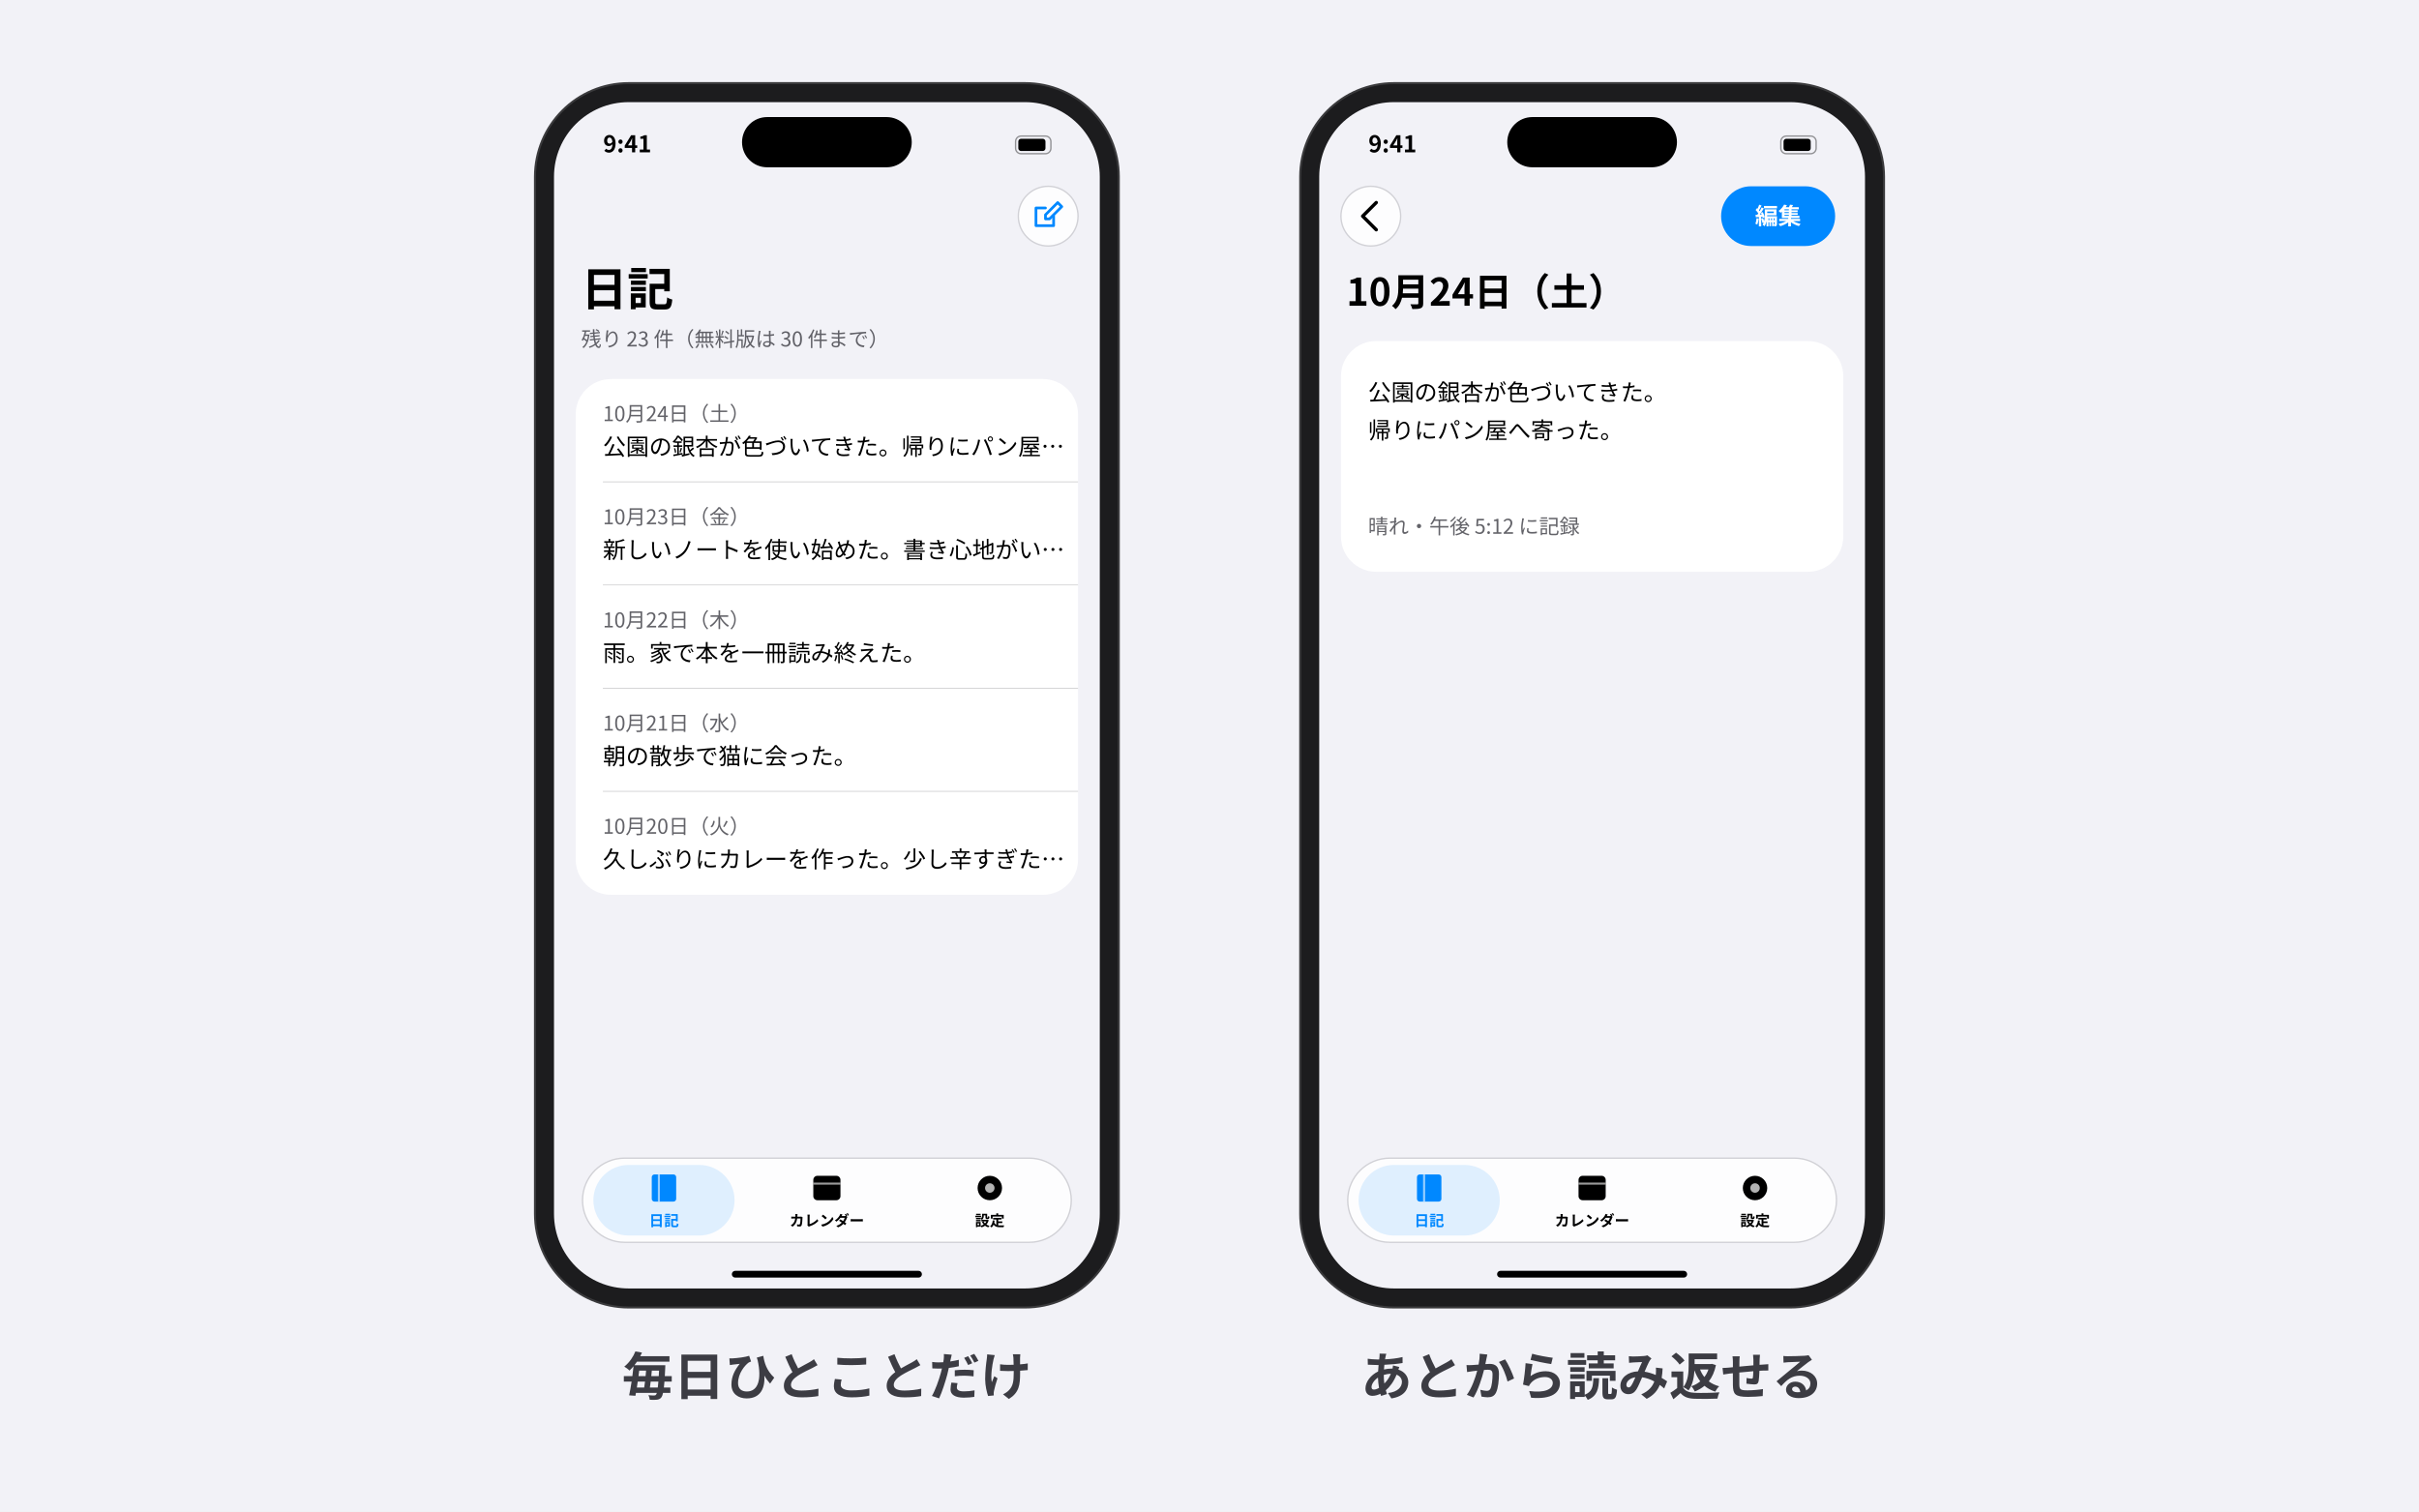
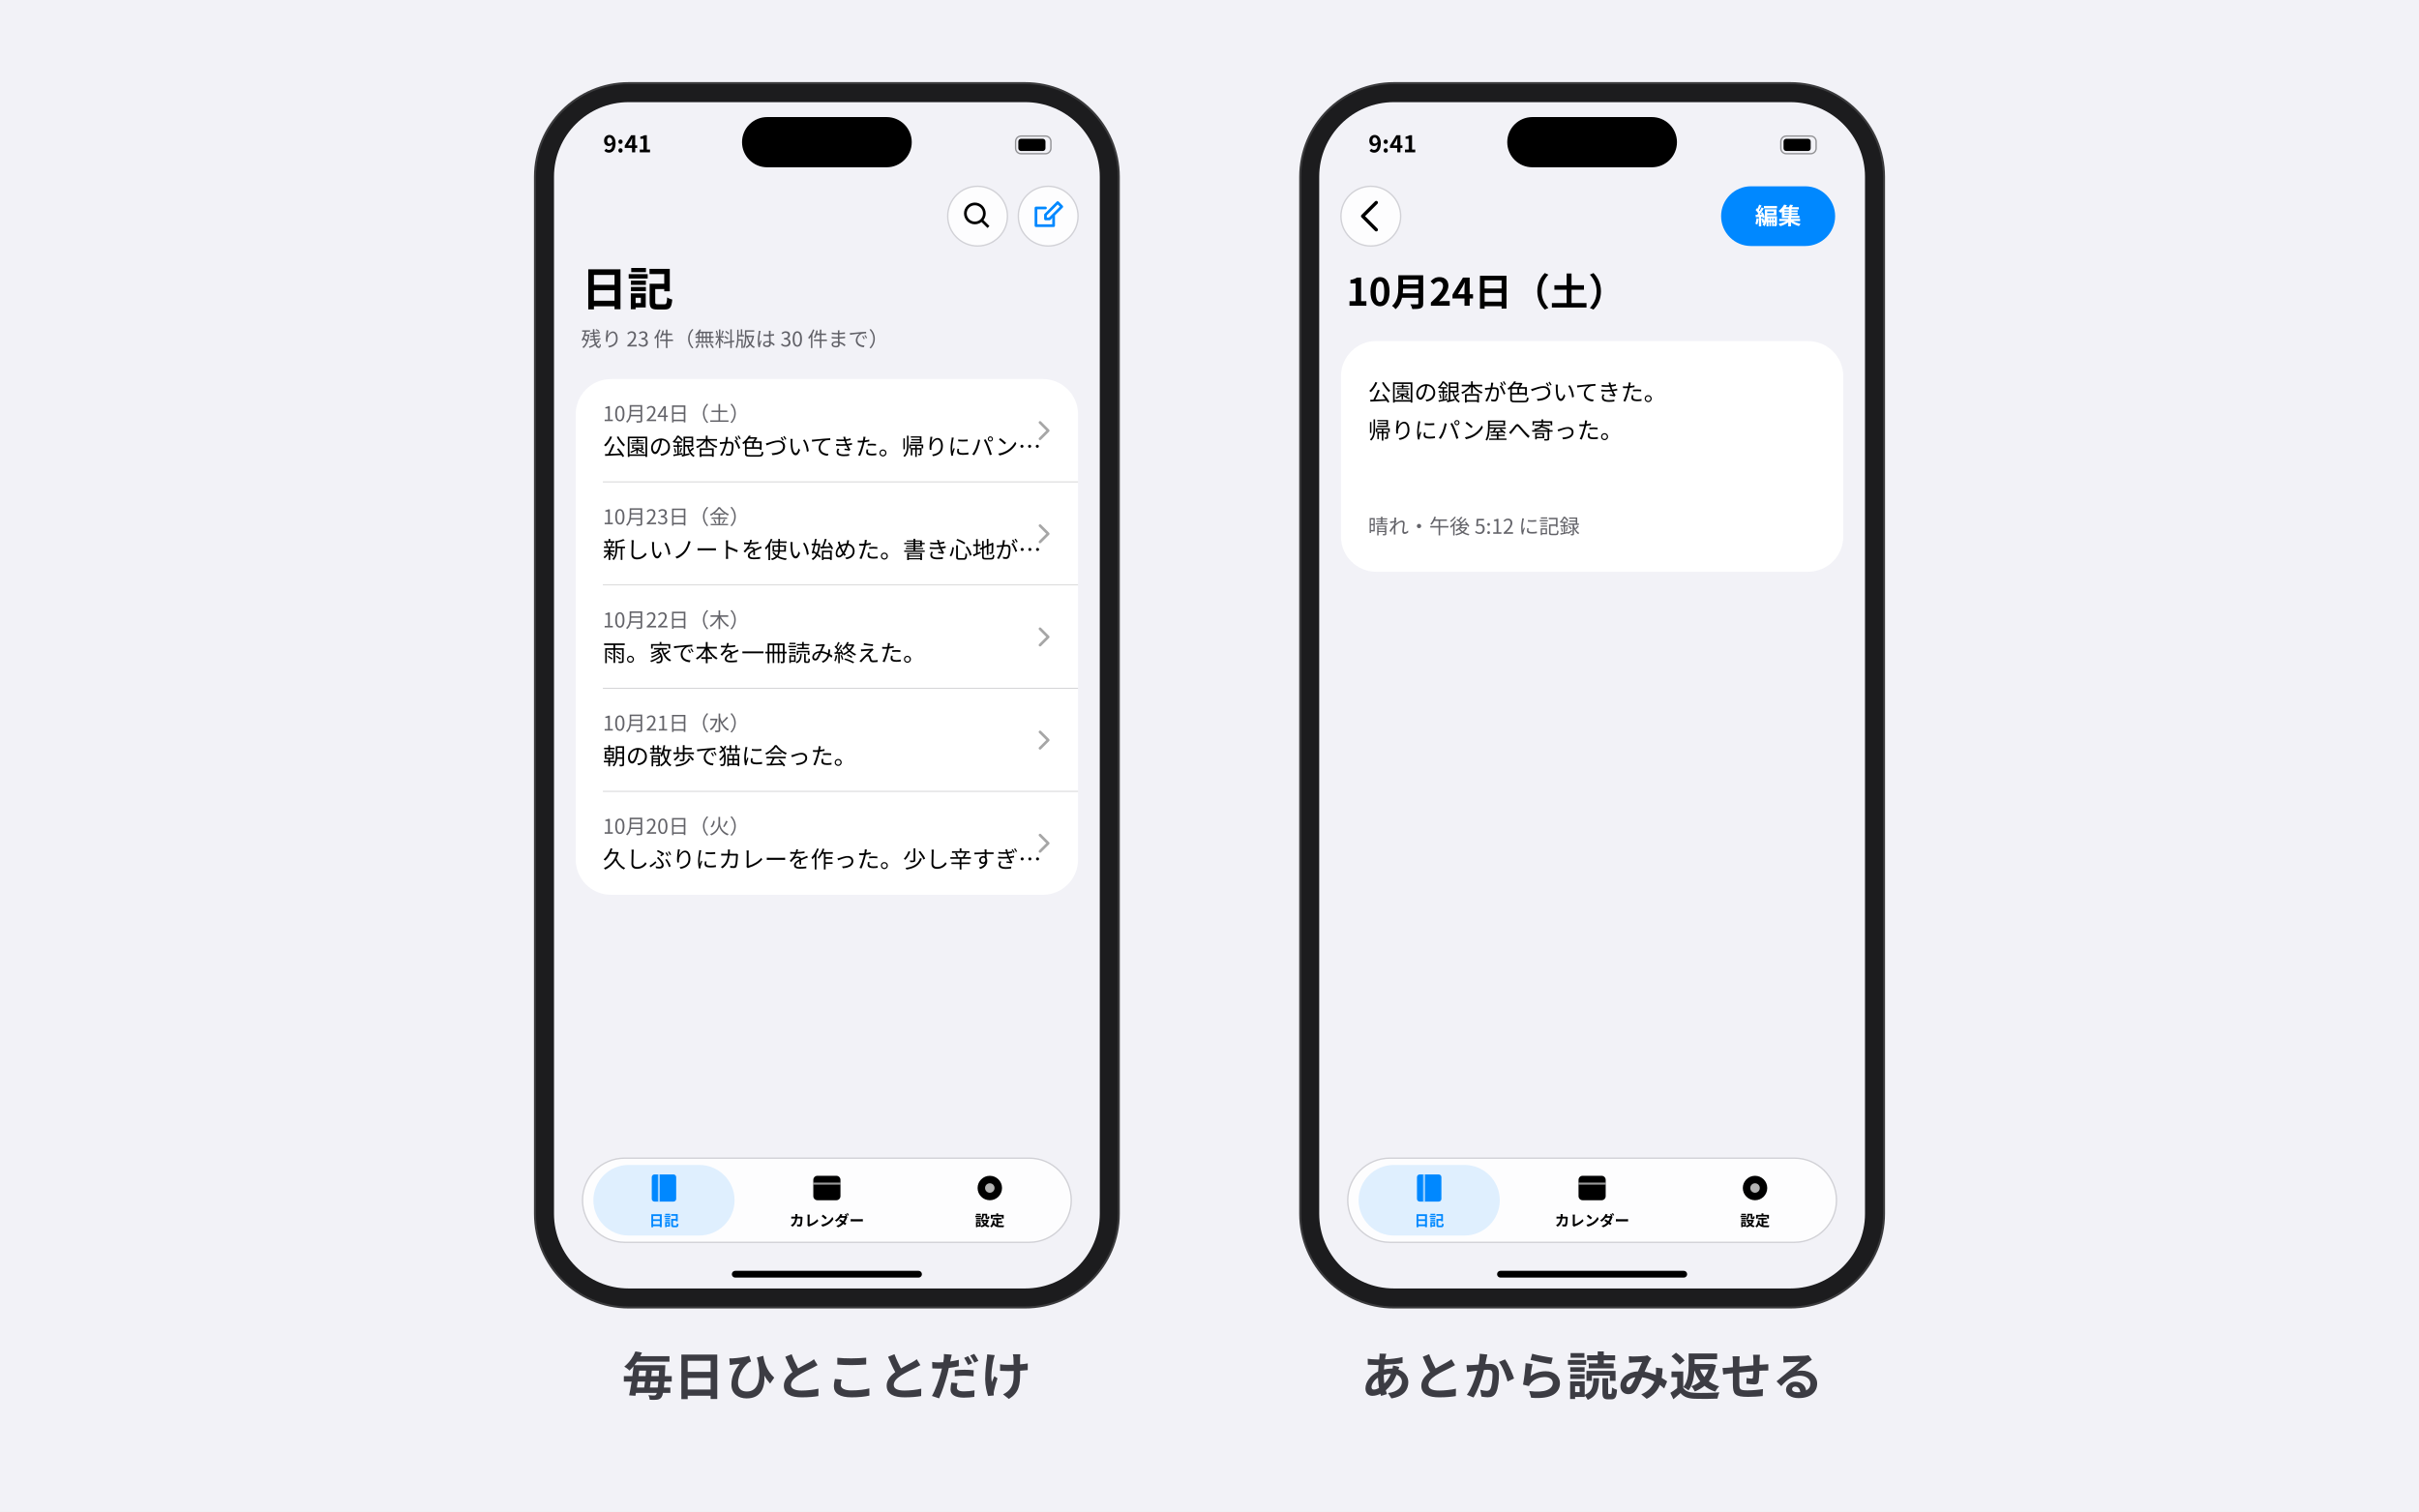
<svg xmlns="http://www.w3.org/2000/svg" width="1600" height="1000" viewBox="0 0 1600 1000">
  <rect width="100%" height="100%" fill="#F2F2F7" />
  <clipPath id="clipL">
    <rect x="366.43" y="67.572" width="360.998" height="784.856" rx="49.39" />
  </clipPath>
  <rect x="353.858" y="55" width="386.142" height="810" rx="61.962" fill="#1C1C1E" stroke="#3A3A3C" stroke-width="1.347" />
  <g clip-path="url(#clipL)">
    <svg viewBox="0 0 402 874" data-bg="#F2F2F7" x="366.43" y="67.572" width="360.998" height="784.856">
      <rect width="100%" height="100%" fill="#F2F2F7" />
      <text x="54" y="37" font-family="-apple-system, 'SF Pro Text', 'Hiragino Sans', 'Noto Sans JP', 'Noto Sans CJK JP', sans-serif" font-size="17" font-weight="600" fill="#000000" text-anchor="middle">9:41</text>
      <rect x="340" y="25" width="26" height="13" rx="4" fill="none" stroke="#000000" stroke-opacity="0.4" />
      <rect x="342" y="27" width="20" height="9" rx="2" fill="#000000" />
      <circle cx="364" cy="84" r="22" fill="#FFFFFF" fill-opacity="0.82" stroke="#D1D1D6" />
      <g transform="translate(352,72) scale(1.0)" fill="none" stroke="#0088FF" stroke-width="2" stroke-linecap="round" stroke-linejoin="round">
        <path d="M3 6h7M3 6v13h13v-7" />
        <path d="M19 2l3 3-9 9h-3v-3z" />
      </g>
+       <circle cx="312" cy="84" r="22" fill="#FFFFFF" fill-opacity="0.82" stroke="#D1D1D6" />
+       <g fill="none" stroke="#000000" stroke-width="2">
+         <circle cx="310" cy="82" r="7" />
+         <path d="M315 87l5 5" />
+       </g>
      <text x="20" y="150" font-family="-apple-system, 'SF Pro Text', 'Hiragino Sans', 'Noto Sans JP', 'Noto Sans CJK JP', sans-serif" font-size="34" font-weight="700" fill="#000000" text-anchor="start">日記</text>
      <text x="20" y="180" font-family="-apple-system, 'SF Pro Text', 'Hiragino Sans', 'Noto Sans JP', 'Noto Sans CJK JP', sans-serif" font-size="15" font-weight="400" fill="#3C3C43" text-anchor="start" opacity="0.8">残り 23 件（無料版は 30 件まで）</text>
      <rect x="16" y="204" width="370" height="380" rx="26" fill="#FFFFFF" />
      <text x="36" y="235" font-family="-apple-system, 'SF Pro Text', 'Hiragino Sans', 'Noto Sans JP', 'Noto Sans CJK JP', sans-serif" font-size="15" font-weight="400" fill="#3C3C43" text-anchor="start" opacity="0.8" data-bg="#FFFFFF">10月24日（土）</text>
-       <text x="36" y="260" font-family="-apple-system, 'SF Pro Text', 'Hiragino Sans', 'Noto Sans JP', 'Noto Sans CJK JP', sans-serif" font-size="17" font-weight="400" fill="#000000" text-anchor="start" data-bg="#FFFFFF">公園の銀杏が色づいてきた。帰りにパン屋…</text>
+       <text x="36" y="260" font-family="-apple-system, 'SF Pro Text', 'Hiragino Sans', 'Noto Sans JP', 'Noto Sans CJK JP', sans-serif" font-size="17" font-weight="400" fill="#000000" text-anchor="start" data-bg="#FFFFFF">公園の銀杏が色づいてきた。帰りにパン…</text>
+       <path d="M358 236l6 6-6 6" fill="none" stroke="#000000" stroke-opacity="0.35" stroke-width="2" stroke-linecap="round" stroke-linejoin="round" />
      <rect x="36" y="279.5" width="350" height="0.5" fill="#C6C6C8" />
      <text x="36" y="311" font-family="-apple-system, 'SF Pro Text', 'Hiragino Sans', 'Noto Sans JP', 'Noto Sans CJK JP', sans-serif" font-size="15" font-weight="400" fill="#3C3C43" text-anchor="start" opacity="0.8" data-bg="#FFFFFF">10月23日（金）</text>
-       <text x="36" y="336" font-family="-apple-system, 'SF Pro Text', 'Hiragino Sans', 'Noto Sans JP', 'Noto Sans CJK JP', sans-serif" font-size="17" font-weight="400" fill="#000000" text-anchor="start" data-bg="#FFFFFF">新しいノートを使い始めた。書き心地がい…</text>
+       <text x="36" y="336" font-family="-apple-system, 'SF Pro Text', 'Hiragino Sans', 'Noto Sans JP', 'Noto Sans CJK JP', sans-serif" font-size="17" font-weight="400" fill="#000000" text-anchor="start" data-bg="#FFFFFF">新しいノートを使い始めた。書き心地が…</text>
+       <path d="M358 312l6 6-6 6" fill="none" stroke="#000000" stroke-opacity="0.35" stroke-width="2" stroke-linecap="round" stroke-linejoin="round" />
      <rect x="36" y="355.5" width="350" height="0.5" fill="#C6C6C8" />
      <text x="36" y="387" font-family="-apple-system, 'SF Pro Text', 'Hiragino Sans', 'Noto Sans JP', 'Noto Sans CJK JP', sans-serif" font-size="15" font-weight="400" fill="#3C3C43" text-anchor="start" opacity="0.8" data-bg="#FFFFFF">10月22日（木）</text>
      <text x="36" y="412" font-family="-apple-system, 'SF Pro Text', 'Hiragino Sans', 'Noto Sans JP', 'Noto Sans CJK JP', sans-serif" font-size="17" font-weight="400" fill="#000000" text-anchor="start" data-bg="#FFFFFF">雨。家で本を一冊読み終えた。</text>
+       <path d="M358 388l6 6-6 6" fill="none" stroke="#000000" stroke-opacity="0.35" stroke-width="2" stroke-linecap="round" stroke-linejoin="round" />
      <rect x="36" y="431.5" width="350" height="0.5" fill="#C6C6C8" />
      <text x="36" y="463" font-family="-apple-system, 'SF Pro Text', 'Hiragino Sans', 'Noto Sans JP', 'Noto Sans CJK JP', sans-serif" font-size="15" font-weight="400" fill="#3C3C43" text-anchor="start" opacity="0.8" data-bg="#FFFFFF">10月21日（水）</text>
      <text x="36" y="488" font-family="-apple-system, 'SF Pro Text', 'Hiragino Sans', 'Noto Sans JP', 'Noto Sans CJK JP', sans-serif" font-size="17" font-weight="400" fill="#000000" text-anchor="start" data-bg="#FFFFFF">朝の散歩で猫に会った。</text>
+       <path d="M358 464l6 6-6 6" fill="none" stroke="#000000" stroke-opacity="0.35" stroke-width="2" stroke-linecap="round" stroke-linejoin="round" />
      <rect x="36" y="507.5" width="350" height="0.5" fill="#C6C6C8" />
      <text x="36" y="539" font-family="-apple-system, 'SF Pro Text', 'Hiragino Sans', 'Noto Sans JP', 'Noto Sans CJK JP', sans-serif" font-size="15" font-weight="400" fill="#3C3C43" text-anchor="start" opacity="0.8" data-bg="#FFFFFF">10月20日（火）</text>
-       <text x="36" y="564" font-family="-apple-system, 'SF Pro Text', 'Hiragino Sans', 'Noto Sans JP', 'Noto Sans CJK JP', sans-serif" font-size="17" font-weight="400" fill="#000000" text-anchor="start" data-bg="#FFFFFF">久しぶりにカレーを作った。少し辛すぎた…</text>
+       <text x="36" y="564" font-family="-apple-system, 'SF Pro Text', 'Hiragino Sans', 'Noto Sans JP', 'Noto Sans CJK JP', sans-serif" font-size="17" font-weight="400" fill="#000000" text-anchor="start" data-bg="#FFFFFF">久しぶりにカレーを作った。少し辛すぎ…</text>
+       <path d="M358 540l6 6-6 6" fill="none" stroke="#000000" stroke-opacity="0.35" stroke-width="2" stroke-linecap="round" stroke-linejoin="round" />
      <rect x="21" y="778" width="360" height="62" rx="31" fill="#FFFFFF" fill-opacity="0.82" stroke="#D1D1D6" />
      <rect x="29.0" y="783" width="104" height="52" rx="26" fill="#0088FF" fill-opacity="0.12" />
      <rect x="72.0" y="790" width="18" height="20" rx="2" fill="#0088FF" />
      <rect x="76.5" y="790" width="1.5" height="20" fill="#FFFFFF" fill-opacity="0.6" />
      <text x="81.0" y="828" font-family="-apple-system, 'SF Pro Text', 'Hiragino Sans', 'Noto Sans JP', 'Noto Sans CJK JP', sans-serif" font-size="11" font-weight="600" fill="#0088FF" text-anchor="middle" data-bg="#FFFFFF">日記</text>
      <rect x="191.0" y="791" width="20" height="18" rx="3" fill="#000000" />
      <rect x="191.0" y="796" width="20" height="1.5" fill="#FFFFFF" fill-opacity="0.6" />
      <text x="201.0" y="828" font-family="-apple-system, 'SF Pro Text', 'Hiragino Sans', 'Noto Sans JP', 'Noto Sans CJK JP', sans-serif" font-size="11" font-weight="600" fill="#000000" text-anchor="middle" data-bg="#FFFFFF">カレンダー</text>
      <circle cx="321.0" cy="800" r="9" fill="#000000" />
      <circle cx="321.0" cy="800" r="3.5" fill="#FFFFFF" fill-opacity="0.7" />
      <text x="321.0" y="828" font-family="-apple-system, 'SF Pro Text', 'Hiragino Sans', 'Noto Sans JP', 'Noto Sans CJK JP', sans-serif" font-size="11" font-weight="600" fill="#000000" text-anchor="middle" data-bg="#FFFFFF">設定</text>
      <rect x="131.0" y="861" width="140" height="5" rx="2.5" fill="#000000" />
    </svg>
  </g>
  <rect x="490.804" y="77.45" width="112.251" height="33.226" rx="16.613" fill="#000" />
  <clipPath id="clipR">
    <rect x="872.572" y="67.572" width="360.998" height="784.856" rx="49.39" />
  </clipPath>
  <rect x="860" y="55" width="386.142" height="810" rx="61.962" fill="#1C1C1E" stroke="#3A3A3C" stroke-width="1.347" />
  <g clip-path="url(#clipR)">
    <svg viewBox="0 0 402 874" data-bg="#F2F2F7" x="872.572" y="67.572" width="360.998" height="784.856">
      <rect width="100%" height="100%" fill="#F2F2F7" />
      <text x="54" y="37" font-family="-apple-system, 'SF Pro Text', 'Hiragino Sans', 'Noto Sans JP', 'Noto Sans CJK JP', sans-serif" font-size="17" font-weight="600" fill="#000000" text-anchor="middle">9:41</text>
      <rect x="340" y="25" width="26" height="13" rx="4" fill="none" stroke="#000000" stroke-opacity="0.4" />
      <rect x="342" y="27" width="20" height="9" rx="2" fill="#000000" />
      <circle cx="38" cy="84" r="22" fill="#FFFFFF" fill-opacity="0.82" stroke="#D1D1D6" />
      <path d="M42 74l-10 10 10 10" fill="none" stroke="#000000" stroke-width="2.5" stroke-linecap="round" stroke-linejoin="round" />
      <rect x="296" y="62" width="84" height="44" rx="22" fill="#0088FF" />
      <text x="338" y="90" font-family="-apple-system, 'SF Pro Text', 'Hiragino Sans', 'Noto Sans JP', 'Noto Sans CJK JP', sans-serif" font-size="17" font-weight="600" fill="#FFFFFF" text-anchor="middle" data-bg="#0088FF">編集</text>
      <text x="20" y="150" font-family="-apple-system, 'SF Pro Text', 'Hiragino Sans', 'Noto Sans JP', 'Noto Sans CJK JP', sans-serif" font-size="28" font-weight="700" fill="#000000" text-anchor="start">10月24日（土）</text>
      <rect x="16" y="176" width="370" height="170" rx="26" fill="#FFFFFF" />
      <text x="36" y="220" font-family="-apple-system, 'SF Pro Text', 'Hiragino Sans', 'Noto Sans JP', 'Noto Sans CJK JP', sans-serif" font-size="17" font-weight="400" fill="#000000" text-anchor="start" data-bg="#FFFFFF">公園の銀杏が色づいてきた。</text>
      <text x="36" y="248" font-family="-apple-system, 'SF Pro Text', 'Hiragino Sans', 'Noto Sans JP', 'Noto Sans CJK JP', sans-serif" font-size="17" font-weight="400" fill="#000000" text-anchor="start" data-bg="#FFFFFF">帰りにパン屋へ寄った。</text>
      <text x="36" y="318" font-family="-apple-system, 'SF Pro Text', 'Hiragino Sans', 'Noto Sans JP', 'Noto Sans CJK JP', sans-serif" font-size="15" font-weight="400" fill="#3C3C43" text-anchor="start" opacity="0.8" data-bg="#FFFFFF">晴れ・午後 5:12 に記録</text>
      <rect x="21" y="778" width="360" height="62" rx="31" fill="#FFFFFF" fill-opacity="0.82" stroke="#D1D1D6" />
      <rect x="29.0" y="783" width="104" height="52" rx="26" fill="#0088FF" fill-opacity="0.12" />
      <rect x="72.0" y="790" width="18" height="20" rx="2" fill="#0088FF" />
      <rect x="76.5" y="790" width="1.5" height="20" fill="#FFFFFF" fill-opacity="0.6" />
      <text x="81.0" y="828" font-family="-apple-system, 'SF Pro Text', 'Hiragino Sans', 'Noto Sans JP', 'Noto Sans CJK JP', sans-serif" font-size="11" font-weight="600" fill="#0088FF" text-anchor="middle" data-bg="#FFFFFF">日記</text>
      <rect x="191.0" y="791" width="20" height="18" rx="3" fill="#000000" />
      <rect x="191.0" y="796" width="20" height="1.5" fill="#FFFFFF" fill-opacity="0.6" />
      <text x="201.0" y="828" font-family="-apple-system, 'SF Pro Text', 'Hiragino Sans', 'Noto Sans JP', 'Noto Sans CJK JP', sans-serif" font-size="11" font-weight="600" fill="#000000" text-anchor="middle" data-bg="#FFFFFF">カレンダー</text>
      <circle cx="321.0" cy="800" r="9" fill="#000000" />
      <circle cx="321.0" cy="800" r="3.5" fill="#FFFFFF" fill-opacity="0.7" />
      <text x="321.0" y="828" font-family="-apple-system, 'SF Pro Text', 'Hiragino Sans', 'Noto Sans JP', 'Noto Sans CJK JP', sans-serif" font-size="11" font-weight="600" fill="#000000" text-anchor="middle" data-bg="#FFFFFF">設定</text>
      <rect x="131.0" y="861" width="140" height="5" rx="2.5" fill="#000000" />
    </svg>
  </g>
  <rect x="996.946" y="77.45" width="112.251" height="33.226" rx="16.613" fill="#000" />
  <text x="546.929" y="923" text-anchor="middle" font-family="-apple-system, 'SF Pro Text', 'Hiragino Sans', 'Noto Sans JP', 'Noto Sans CJK JP', sans-serif" font-size="34" font-weight="600" fill="#3C3C43">毎日ひとことだけ</text>
  <text x="1053.07" y="923" text-anchor="middle" font-family="-apple-system, 'SF Pro Text', 'Hiragino Sans', 'Noto Sans JP', 'Noto Sans CJK JP', sans-serif" font-size="34" font-weight="600" fill="#3C3C43">あとから読み返せる</text>
</svg>
